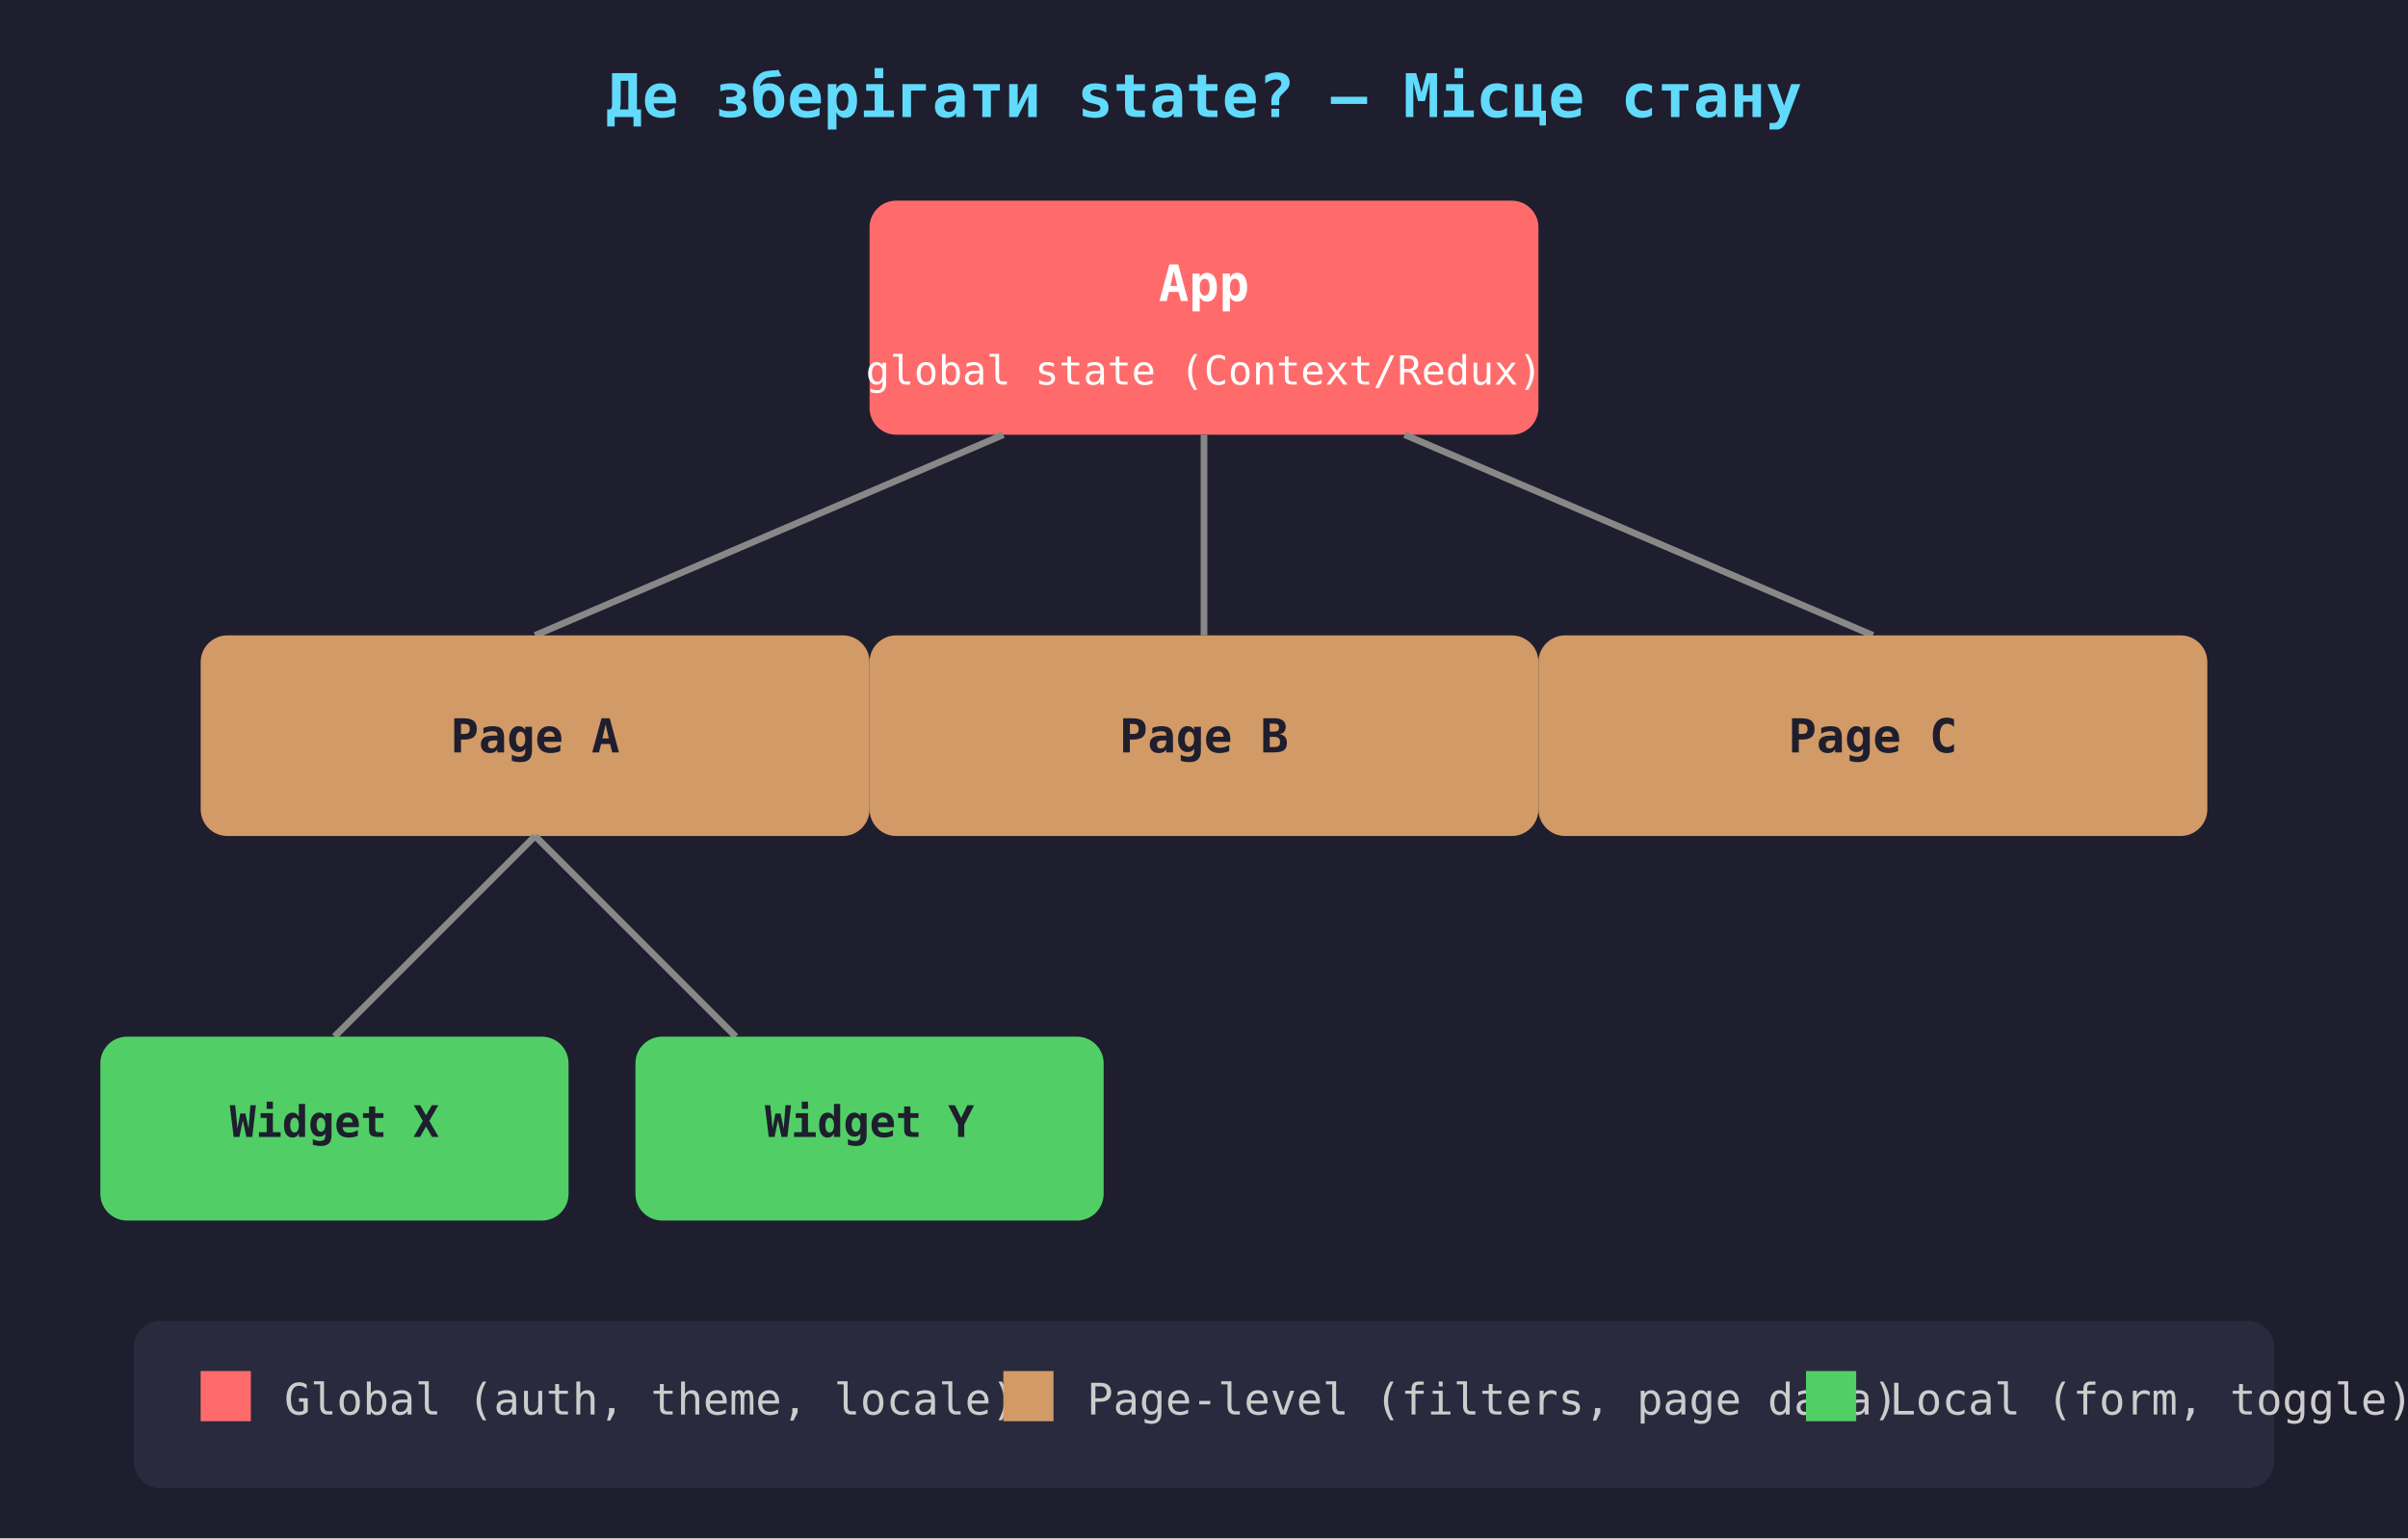
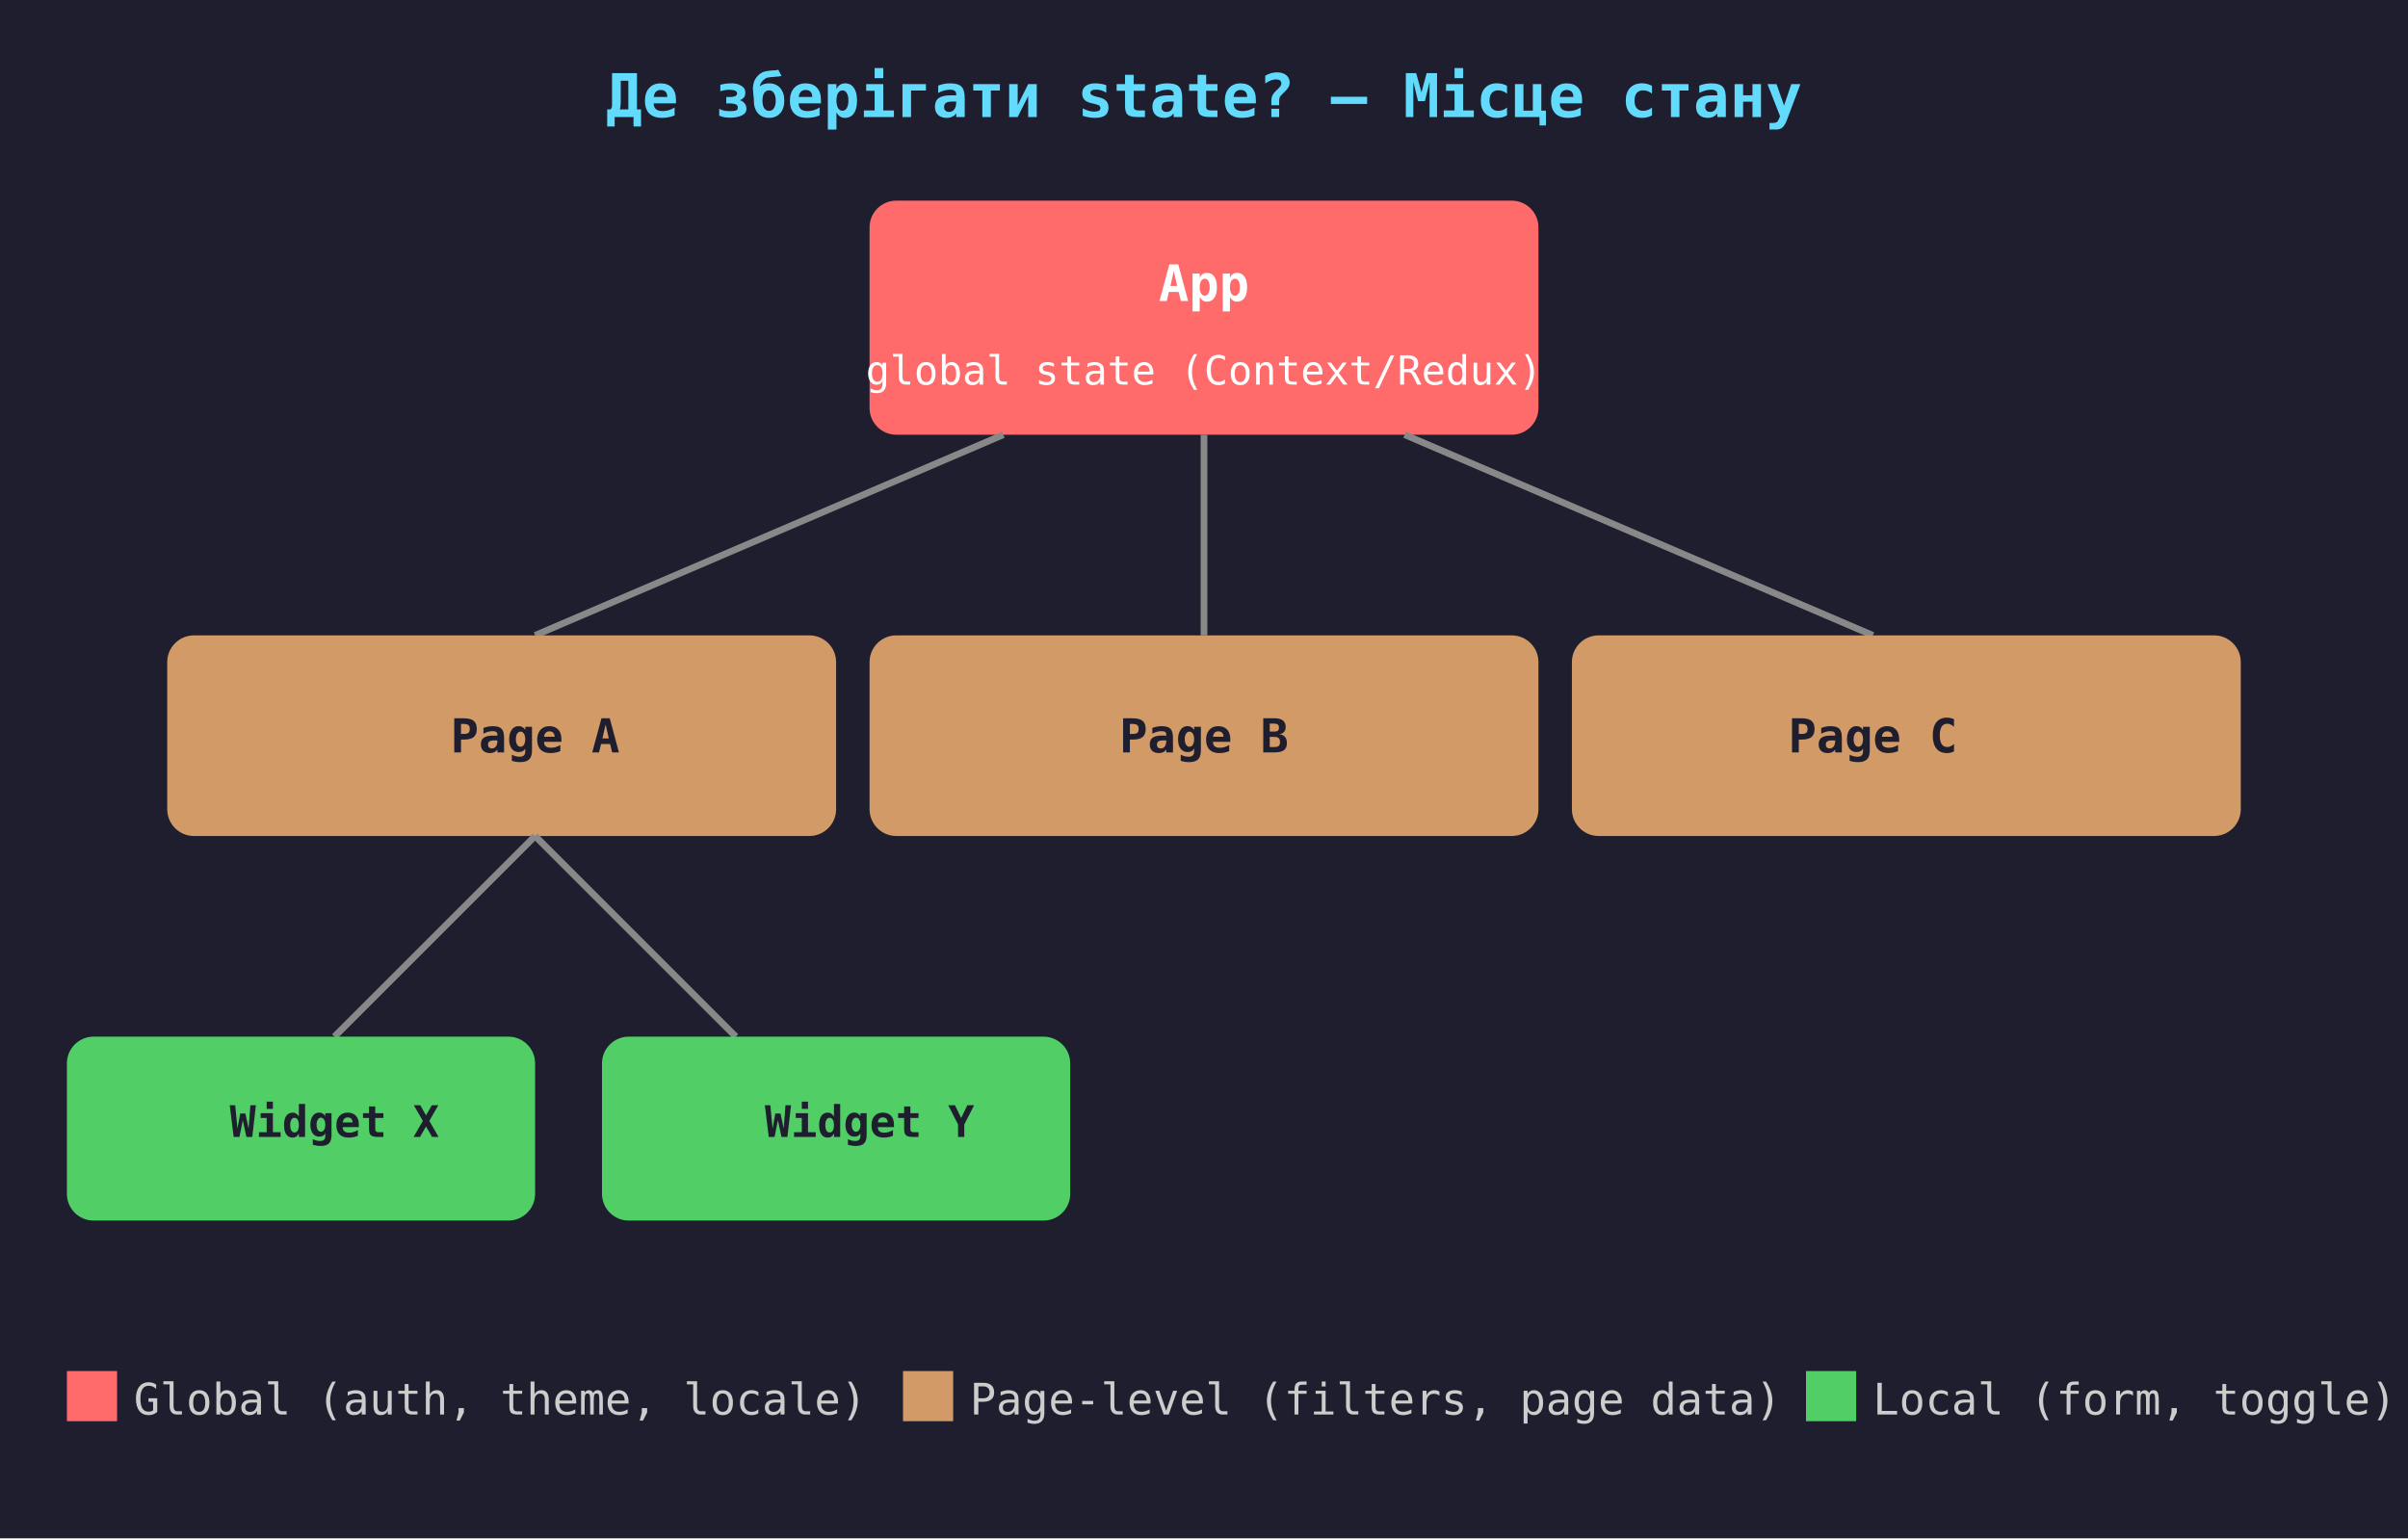
<svg xmlns="http://www.w3.org/2000/svg" viewBox="0 0 720 460" width="720" height="460">
  <rect width="720" height="460" fill="#1e1e2e" />
  <text x="360" y="35" text-anchor="middle" fill="#61DAFB" font-family="monospace" font-size="18" font-weight="bold">Де зберігати state? — Місце стану</text>
  <rect x="260" y="60" width="200" height="70" rx="8" fill="#ff6b6b" />
  <text x="360" y="90" text-anchor="middle" fill="#fff" font-family="monospace" font-size="15" font-weight="bold">App</text>
  <text x="360" y="115" text-anchor="middle" fill="#fff" font-family="monospace" font-size="12">global state (Context/Redux)</text>
  <line x1="300" y1="130" x2="160" y2="190" stroke="#888" stroke-width="2" />
  <line x1="360" y1="130" x2="360" y2="190" stroke="#888" stroke-width="2" />
  <line x1="420" y1="130" x2="560" y2="190" stroke="#888" stroke-width="2" />
-   <rect x="60" y="190" width="200" height="60" rx="8" fill="#d19a66" />
+   <rect x="50" y="190" width="200" height="60" rx="8" fill="#d19a66" />
  <text x="160" y="225" text-anchor="middle" fill="#1e1e2e" font-family="monospace" font-size="14" font-weight="bold">Page A</text>
  <rect x="260" y="190" width="200" height="60" rx="8" fill="#d19a66" />
  <text x="360" y="225" text-anchor="middle" fill="#1e1e2e" font-family="monospace" font-size="14" font-weight="bold">Page B</text>
-   <rect x="460" y="190" width="200" height="60" rx="8" fill="#d19a66" />
+   <rect x="470" y="190" width="200" height="60" rx="8" fill="#d19a66" />
  <text x="560" y="225" text-anchor="middle" fill="#1e1e2e" font-family="monospace" font-size="14" font-weight="bold">Page C</text>
  <line x1="160" y1="250" x2="100" y2="310" stroke="#888" stroke-width="2" />
  <line x1="160" y1="250" x2="220" y2="310" stroke="#888" stroke-width="2" />
-   <rect x="30" y="310" width="140" height="55" rx="8" fill="#51cf66" />
+   <rect x="20" y="310" width="140" height="55" rx="8" fill="#51cf66" />
  <text x="100" y="340" text-anchor="middle" fill="#1e1e2e" font-family="monospace" font-size="13" font-weight="bold">Widget X</text>
-   <rect x="190" y="310" width="140" height="55" rx="8" fill="#51cf66" />
+   <rect x="180" y="310" width="140" height="55" rx="8" fill="#51cf66" />
  <text x="260" y="340" text-anchor="middle" fill="#1e1e2e" font-family="monospace" font-size="13" font-weight="bold">Widget Y</text>
-   <rect x="40" y="395" width="640" height="50" rx="8" fill="#2a2a3e" />
-   <rect x="60" y="410" width="15" height="15" fill="#ff6b6b" />
-   <text x="85" y="423" fill="#ccc" font-family="monospace" font-size="13">Global (auth, theme, locale)</text>
-   <rect x="300" y="410" width="15" height="15" fill="#d19a66" />
-   <text x="325" y="423" fill="#ccc" font-family="monospace" font-size="13">Page-level (filters, page data)</text>
+   <rect x="20" y="410" width="15" height="15" fill="#ff6b6b" />
+   <text x="40" y="423" fill="#ccc" font-family="monospace" font-size="13">Global (auth, theme, locale)</text>
+   <rect x="270" y="410" width="15" height="15" fill="#d19a66" />
+   <text x="290" y="423" fill="#ccc" font-family="monospace" font-size="13">Page-level (filters, page data)</text>
  <rect x="540" y="410" width="15" height="15" fill="#51cf66" />
-   <text x="565" y="423" fill="#ccc" font-family="monospace" font-size="13">Local (form, toggle)</text>
+   <text x="560" y="423" fill="#ccc" font-family="monospace" font-size="13">Local (form, toggle)</text>
</svg>
